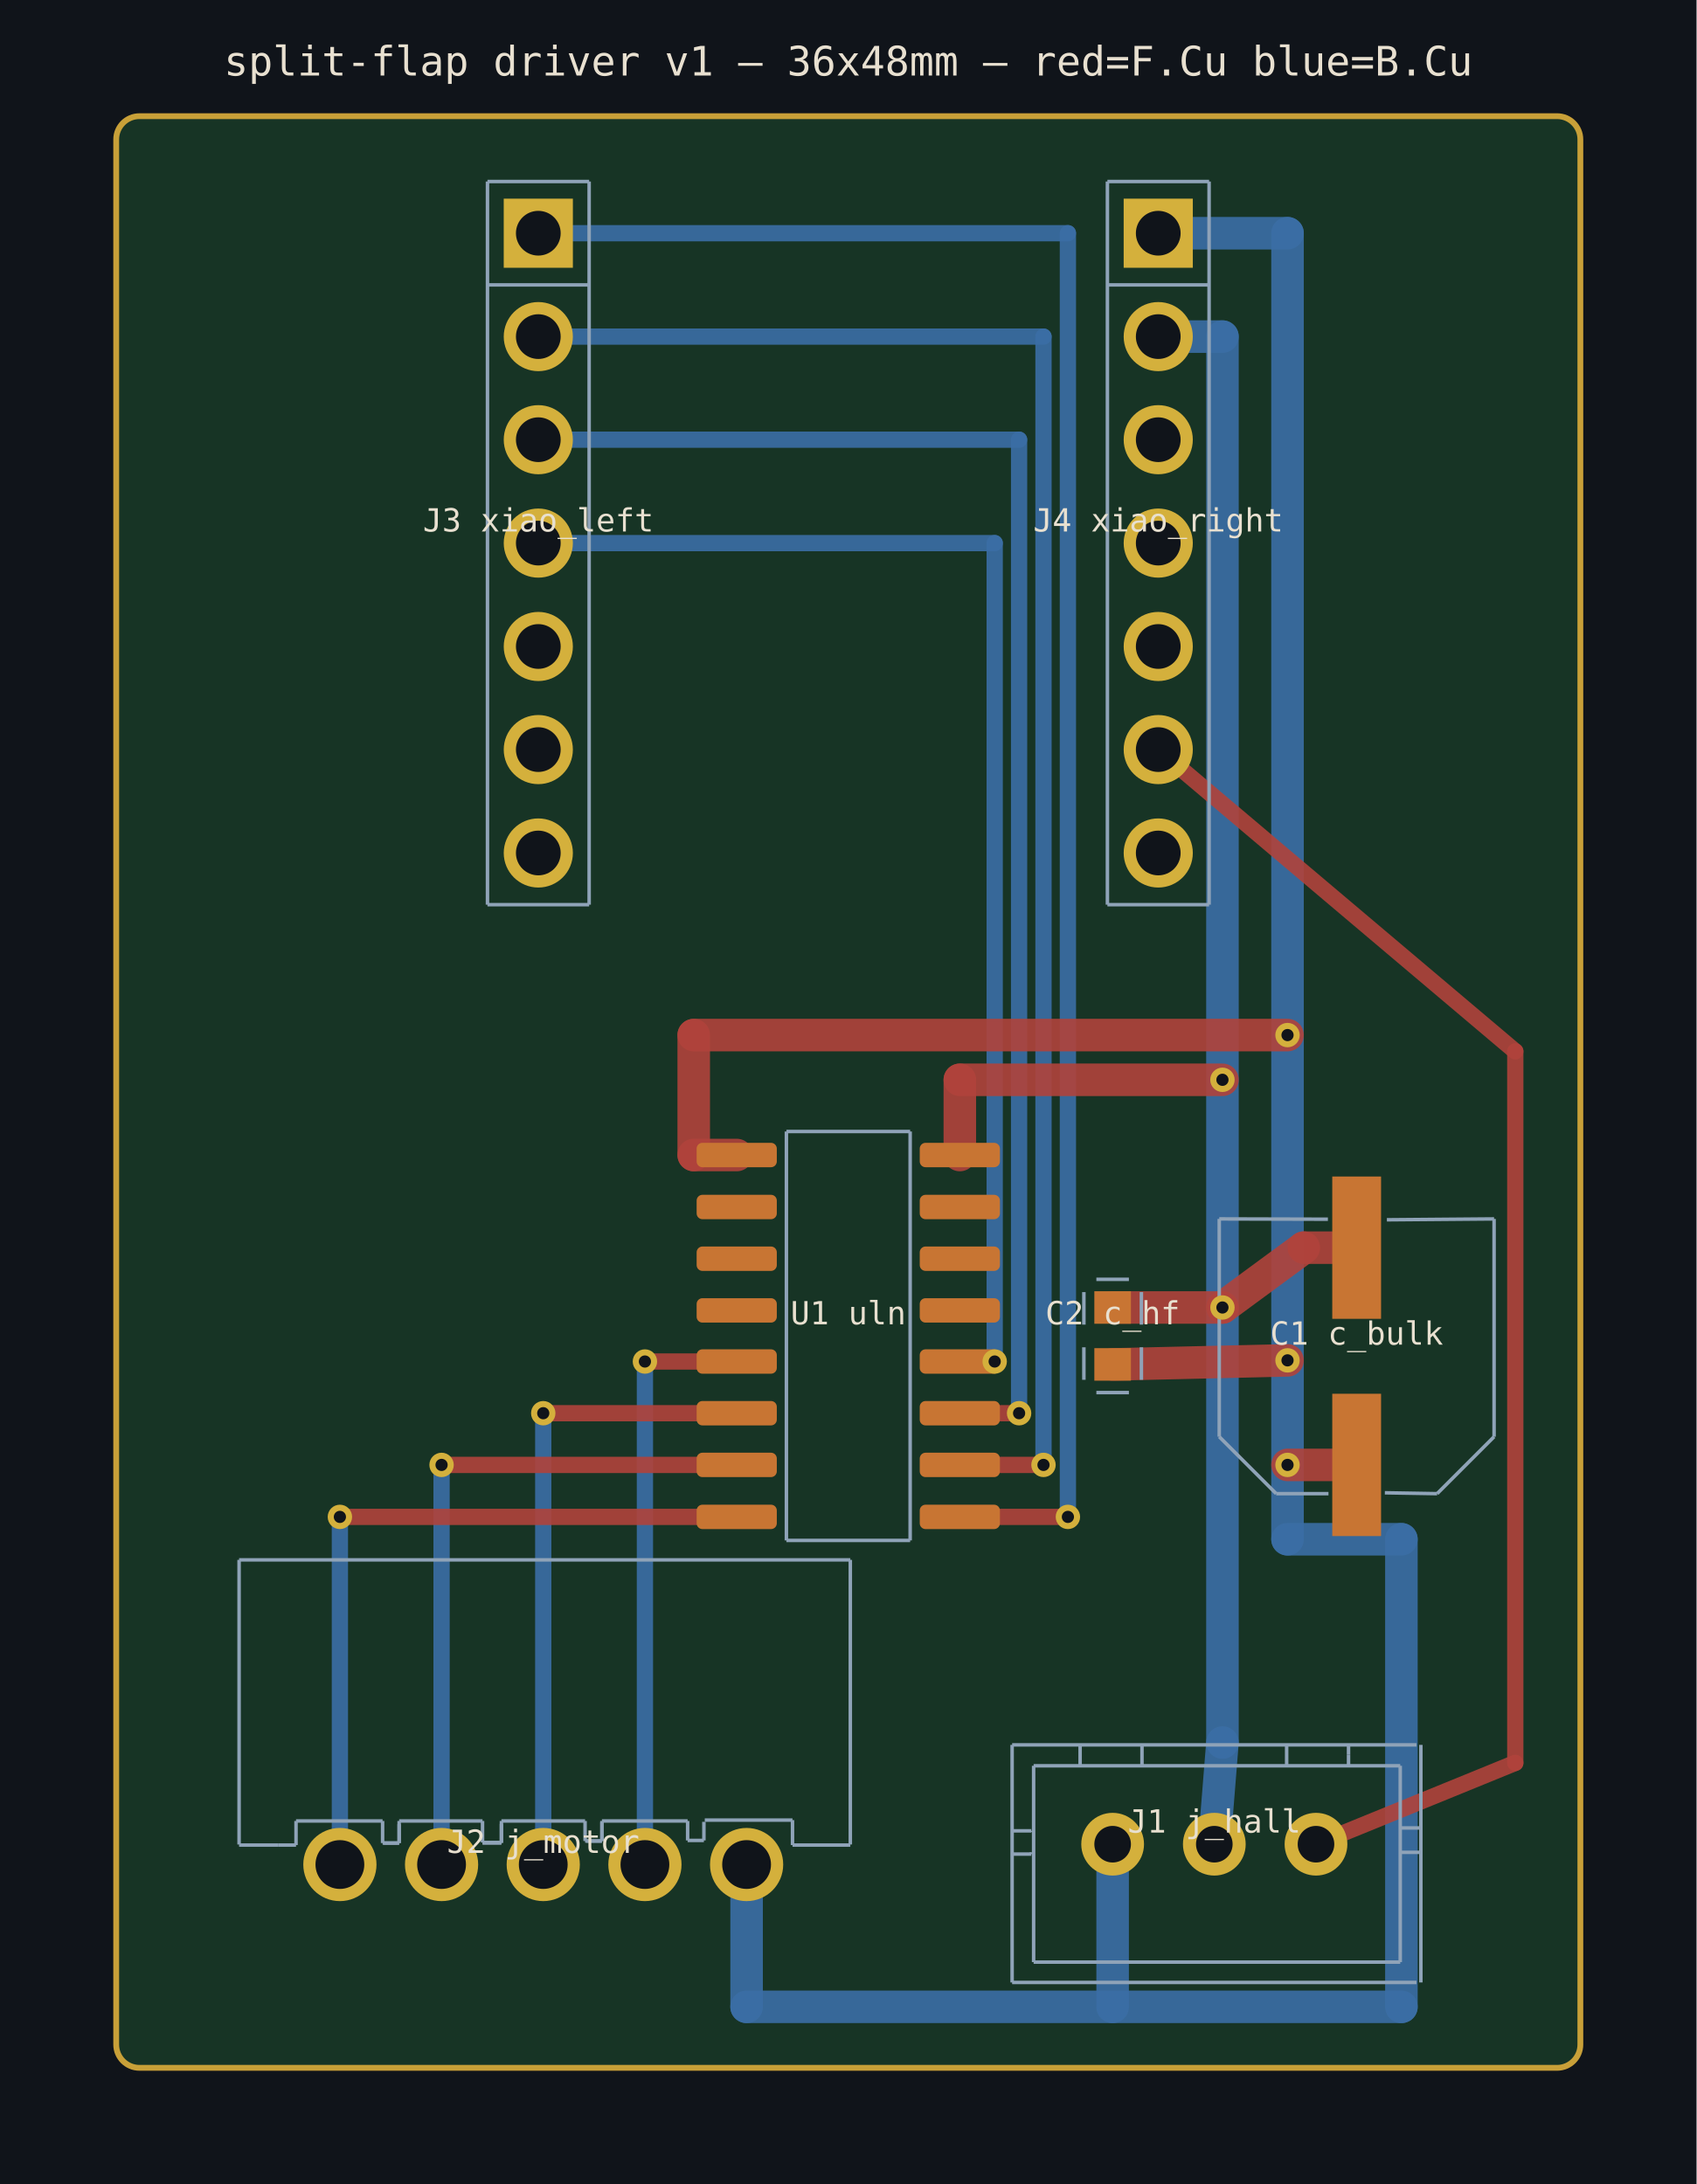
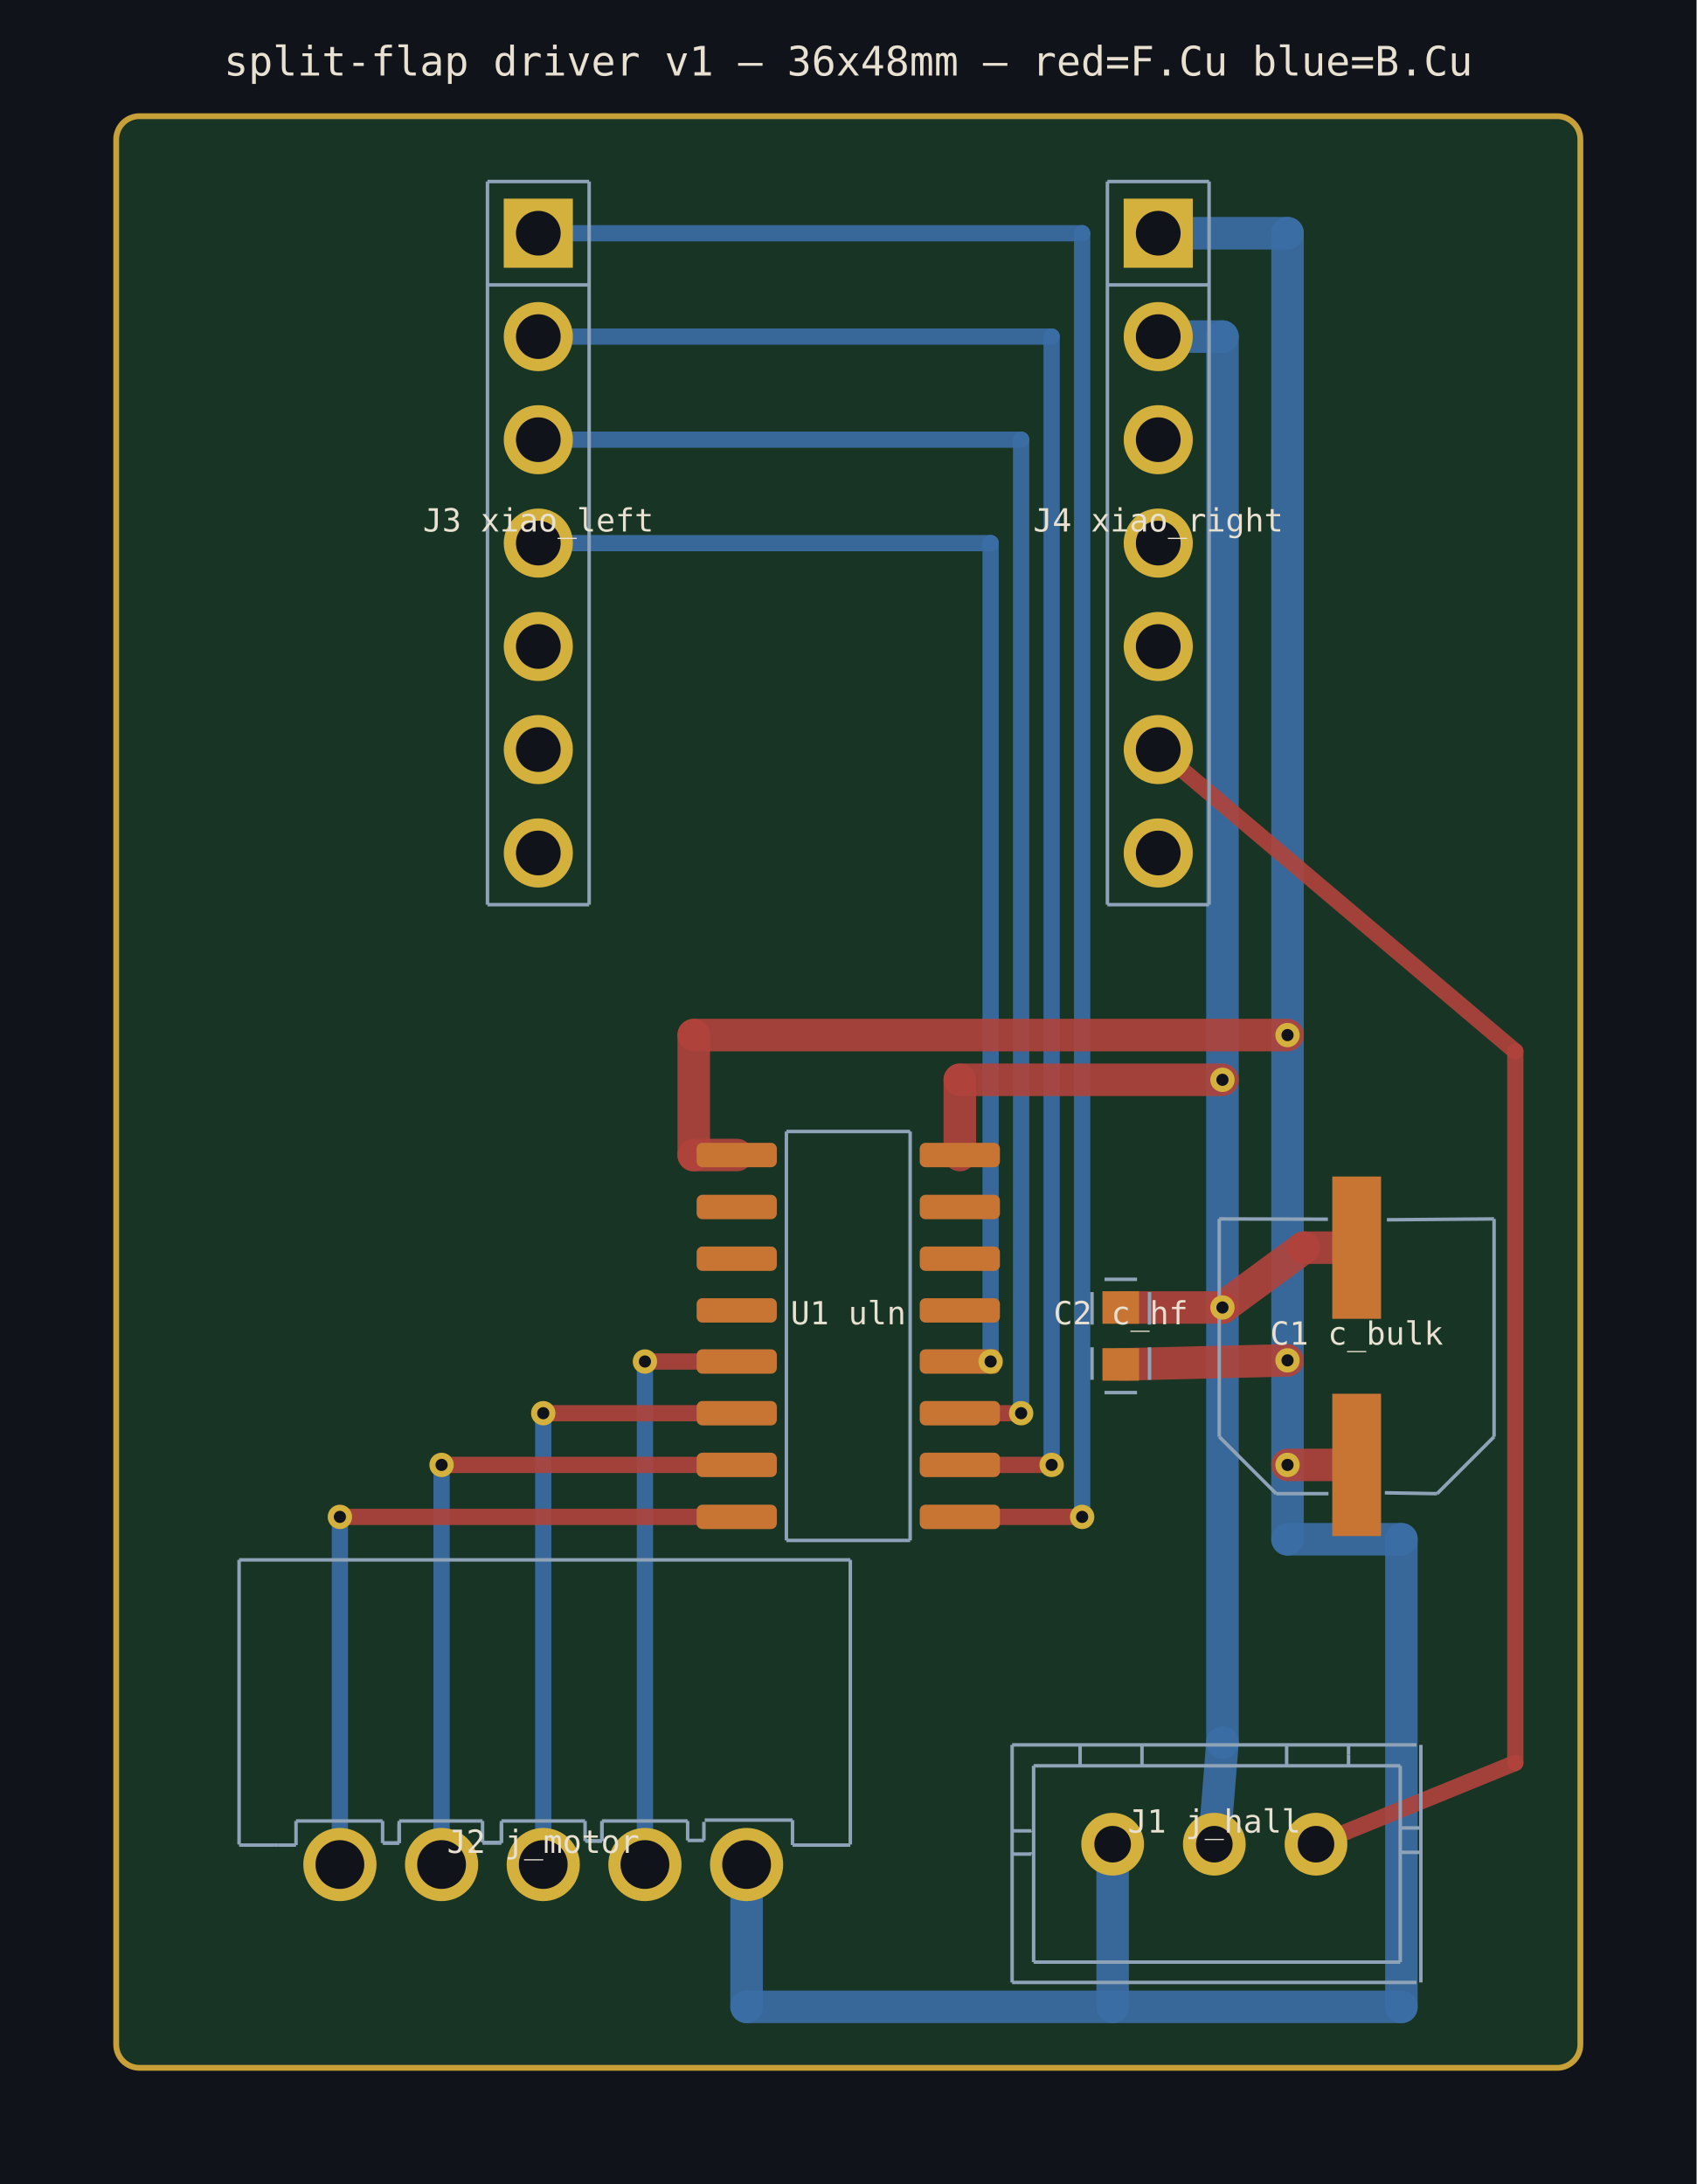
<svg xmlns="http://www.w3.org/2000/svg" viewBox="-40 -40 584.0 752.0" font-family="monospace">
  <rect x="-40" y="-40" width="584.0" height="752.0" fill="#10141a" />
  <rect x="0" y="0" width="504.0" height="672.0" rx="8" fill="#173425" stroke="#c8a038" stroke-width="2" />
-   <line x1="145.3" y1="40.3" x2="327.6" y2="40.3" stroke="#3b6ea5" stroke-width="5.6" stroke-linecap="round" opacity="0.9" />
-   <line x1="327.6" y1="40.3" x2="327.6" y2="482.3" stroke="#3b6ea5" stroke-width="5.6" stroke-linecap="round" opacity="0.9" />
-   <line x1="145.3" y1="75.9" x2="319.2" y2="75.9" stroke="#3b6ea5" stroke-width="5.6" stroke-linecap="round" opacity="0.9" />
-   <line x1="319.2" y1="75.9" x2="319.2" y2="464.4" stroke="#3b6ea5" stroke-width="5.6" stroke-linecap="round" opacity="0.9" />
-   <line x1="145.3" y1="111.4" x2="310.8" y2="111.4" stroke="#3b6ea5" stroke-width="5.6" stroke-linecap="round" opacity="0.9" />
-   <line x1="310.8" y1="111.4" x2="310.8" y2="446.6" stroke="#3b6ea5" stroke-width="5.6" stroke-linecap="round" opacity="0.9" />
-   <line x1="145.3" y1="147.0" x2="302.4" y2="147.0" stroke="#3b6ea5" stroke-width="5.6" stroke-linecap="round" opacity="0.9" />
-   <line x1="302.4" y1="147.0" x2="302.4" y2="428.8" stroke="#3b6ea5" stroke-width="5.6" stroke-linecap="round" opacity="0.9" />
+   <line x1="145.3" y1="40.3" x2="332.5" y2="40.3" stroke="#3b6ea5" stroke-width="5.6" stroke-linecap="round" opacity="0.9" />
+   <line x1="332.5" y1="40.3" x2="332.5" y2="482.3" stroke="#3b6ea5" stroke-width="5.6" stroke-linecap="round" opacity="0.9" />
+   <line x1="145.3" y1="75.9" x2="322.0" y2="75.9" stroke="#3b6ea5" stroke-width="5.6" stroke-linecap="round" opacity="0.9" />
+   <line x1="322.0" y1="75.9" x2="322.0" y2="464.4" stroke="#3b6ea5" stroke-width="5.6" stroke-linecap="round" opacity="0.9" />
+   <line x1="145.3" y1="111.4" x2="311.5" y2="111.4" stroke="#3b6ea5" stroke-width="5.6" stroke-linecap="round" opacity="0.9" />
+   <line x1="311.5" y1="111.4" x2="311.5" y2="446.6" stroke="#3b6ea5" stroke-width="5.6" stroke-linecap="round" opacity="0.9" />
+   <line x1="145.3" y1="147.0" x2="301.0" y2="147.0" stroke="#3b6ea5" stroke-width="5.6" stroke-linecap="round" opacity="0.9" />
+   <line x1="301.0" y1="147.0" x2="301.0" y2="428.8" stroke="#3b6ea5" stroke-width="5.6" stroke-linecap="round" opacity="0.9" />
  <line x1="77.0" y1="482.3" x2="77.0" y2="602.0" stroke="#3b6ea5" stroke-width="5.6" stroke-linecap="round" opacity="0.9" />
  <line x1="112.0" y1="464.4" x2="112.0" y2="602.0" stroke="#3b6ea5" stroke-width="5.6" stroke-linecap="round" opacity="0.9" />
  <line x1="147.0" y1="446.6" x2="147.0" y2="602.0" stroke="#3b6ea5" stroke-width="5.6" stroke-linecap="round" opacity="0.9" />
  <line x1="182.0" y1="428.8" x2="182.0" y2="602.0" stroke="#3b6ea5" stroke-width="5.6" stroke-linecap="round" opacity="0.9" />
  <line x1="358.7" y1="40.3" x2="403.2" y2="40.3" stroke="#3b6ea5" stroke-width="11.2" stroke-linecap="round" opacity="0.9" />
  <line x1="403.2" y1="40.3" x2="403.2" y2="490.0" stroke="#3b6ea5" stroke-width="11.2" stroke-linecap="round" opacity="0.9" />
  <line x1="403.2" y1="490.0" x2="442.4" y2="490.0" stroke="#3b6ea5" stroke-width="11.2" stroke-linecap="round" opacity="0.9" />
  <line x1="442.4" y1="490.0" x2="442.4" y2="651.0" stroke="#3b6ea5" stroke-width="11.2" stroke-linecap="round" opacity="0.9" />
  <line x1="442.4" y1="651.0" x2="217.0" y2="651.0" stroke="#3b6ea5" stroke-width="11.2" stroke-linecap="round" opacity="0.9" />
  <line x1="217.0" y1="651.0" x2="217.0" y2="602.0" stroke="#3b6ea5" stroke-width="11.2" stroke-linecap="round" opacity="0.9" />
  <line x1="343.0" y1="651.0" x2="343.0" y2="595.0" stroke="#3b6ea5" stroke-width="11.2" stroke-linecap="round" opacity="0.9" />
  <line x1="358.7" y1="75.9" x2="380.8" y2="75.9" stroke="#3b6ea5" stroke-width="11.2" stroke-linecap="round" opacity="0.9" />
  <line x1="380.8" y1="75.9" x2="380.8" y2="560.0" stroke="#3b6ea5" stroke-width="11.2" stroke-linecap="round" opacity="0.9" />
  <line x1="380.8" y1="560.0" x2="378.0" y2="595.0" stroke="#3b6ea5" stroke-width="11.2" stroke-linecap="round" opacity="0.9" />
-   <line x1="327.6" y1="482.3" x2="290.4" y2="482.3" stroke="#b0433b" stroke-width="5.6" stroke-linecap="round" opacity="0.9" />
-   <line x1="319.2" y1="464.4" x2="290.4" y2="464.4" stroke="#b0433b" stroke-width="5.6" stroke-linecap="round" opacity="0.9" />
-   <line x1="310.8" y1="446.6" x2="290.4" y2="446.6" stroke="#b0433b" stroke-width="5.6" stroke-linecap="round" opacity="0.9" />
-   <line x1="302.4" y1="428.8" x2="290.4" y2="428.8" stroke="#b0433b" stroke-width="5.6" stroke-linecap="round" opacity="0.9" />
+   <line x1="332.5" y1="482.3" x2="290.4" y2="482.3" stroke="#b0433b" stroke-width="5.6" stroke-linecap="round" opacity="0.9" />
+   <line x1="322.0" y1="464.4" x2="290.4" y2="464.4" stroke="#b0433b" stroke-width="5.6" stroke-linecap="round" opacity="0.9" />
+   <line x1="311.5" y1="446.6" x2="290.4" y2="446.6" stroke="#b0433b" stroke-width="5.6" stroke-linecap="round" opacity="0.9" />
+   <line x1="301.0" y1="428.8" x2="290.4" y2="428.8" stroke="#b0433b" stroke-width="5.6" stroke-linecap="round" opacity="0.9" />
  <line x1="213.6" y1="482.3" x2="77.0" y2="482.3" stroke="#b0433b" stroke-width="5.6" stroke-linecap="round" opacity="0.9" />
  <line x1="213.6" y1="464.4" x2="112.0" y2="464.4" stroke="#b0433b" stroke-width="5.6" stroke-linecap="round" opacity="0.9" />
  <line x1="213.6" y1="446.6" x2="147.0" y2="446.6" stroke="#b0433b" stroke-width="5.6" stroke-linecap="round" opacity="0.9" />
  <line x1="213.6" y1="428.8" x2="182.0" y2="428.8" stroke="#b0433b" stroke-width="5.6" stroke-linecap="round" opacity="0.9" />
  <line x1="403.2" y1="316.4" x2="198.8" y2="316.4" stroke="#b0433b" stroke-width="11.2" stroke-linecap="round" opacity="0.9" />
  <line x1="198.8" y1="316.4" x2="198.8" y2="357.7" stroke="#b0433b" stroke-width="11.2" stroke-linecap="round" opacity="0.9" />
  <line x1="198.8" y1="357.7" x2="213.6" y2="357.7" stroke="#b0433b" stroke-width="11.2" stroke-linecap="round" opacity="0.9" />
-   <line x1="403.2" y1="428.4" x2="343.0" y2="429.8" stroke="#b0433b" stroke-width="11.2" stroke-linecap="round" opacity="0.9" />
+   <line x1="403.2" y1="428.4" x2="345.8" y2="429.8" stroke="#b0433b" stroke-width="11.2" stroke-linecap="round" opacity="0.9" />
  <line x1="403.2" y1="464.4" x2="427.0" y2="464.4" stroke="#b0433b" stroke-width="11.2" stroke-linecap="round" opacity="0.9" />
  <line x1="380.8" y1="331.8" x2="290.4" y2="331.8" stroke="#b0433b" stroke-width="11.2" stroke-linecap="round" opacity="0.9" />
  <line x1="290.4" y1="331.8" x2="290.4" y2="357.7" stroke="#b0433b" stroke-width="11.2" stroke-linecap="round" opacity="0.9" />
-   <line x1="380.8" y1="410.2" x2="343.0" y2="410.2" stroke="#b0433b" stroke-width="11.2" stroke-linecap="round" opacity="0.9" />
+   <line x1="380.8" y1="410.2" x2="345.8" y2="410.2" stroke="#b0433b" stroke-width="11.2" stroke-linecap="round" opacity="0.9" />
  <line x1="380.8" y1="410.2" x2="408.8" y2="389.6" stroke="#b0433b" stroke-width="11.2" stroke-linecap="round" opacity="0.9" />
  <line x1="408.8" y1="389.6" x2="427.0" y2="389.6" stroke="#b0433b" stroke-width="11.2" stroke-linecap="round" opacity="0.9" />
  <line x1="358.7" y1="218.1" x2="481.6" y2="322.0" stroke="#b0433b" stroke-width="5.6" stroke-linecap="round" opacity="0.9" />
  <line x1="481.6" y1="322.0" x2="481.6" y2="567.0" stroke="#b0433b" stroke-width="5.6" stroke-linecap="round" opacity="0.9" />
  <line x1="481.6" y1="567.0" x2="413.0" y2="595.0" stroke="#b0433b" stroke-width="5.6" stroke-linecap="round" opacity="0.9" />
  <line x1="162.8" y1="58.1" x2="127.8" y2="58.1" stroke="#8fa3b8" stroke-width="1.2" />
  <line x1="127.8" y1="22.5" x2="127.8" y2="271.5" stroke="#8fa3b8" stroke-width="1.2" />
  <line x1="162.8" y1="22.5" x2="127.8" y2="22.5" stroke="#8fa3b8" stroke-width="1.2" />
  <line x1="127.8" y1="271.5" x2="162.8" y2="271.5" stroke="#8fa3b8" stroke-width="1.2" />
  <line x1="162.8" y1="271.5" x2="162.8" y2="22.5" stroke="#8fa3b8" stroke-width="1.2" />
  <rect x="133.4" y="28.4" width="23.8" height="23.8" rx="0" fill="#d4b03c" />
  <circle cx="145.3" cy="40.3" r="7.7" fill="#10141a" />
  <circle cx="145.3" cy="75.9" r="11.9" fill="#d4b03c" />
  <circle cx="145.3" cy="75.9" r="7.7" fill="#10141a" />
  <circle cx="145.3" cy="111.4" r="11.9" fill="#d4b03c" />
  <circle cx="145.3" cy="111.4" r="7.7" fill="#10141a" />
  <circle cx="145.3" cy="147.0" r="11.9" fill="#d4b03c" />
  <circle cx="145.3" cy="147.0" r="7.7" fill="#10141a" />
  <circle cx="145.3" cy="182.6" r="11.9" fill="#d4b03c" />
  <circle cx="145.3" cy="182.6" r="7.7" fill="#10141a" />
  <circle cx="145.3" cy="218.1" r="11.9" fill="#d4b03c" />
  <circle cx="145.3" cy="218.1" r="7.7" fill="#10141a" />
  <circle cx="145.3" cy="253.7" r="11.9" fill="#d4b03c" />
  <circle cx="145.3" cy="253.7" r="7.7" fill="#10141a" />
  <text x="145.3" y="143.0" fill="#e8e0d0" font-size="11" text-anchor="middle">J3 xiao_left</text>
  <line x1="376.2" y1="58.1" x2="341.2" y2="58.1" stroke="#8fa3b8" stroke-width="1.2" />
  <line x1="341.2" y1="22.5" x2="341.2" y2="271.5" stroke="#8fa3b8" stroke-width="1.2" />
  <line x1="376.2" y1="22.5" x2="341.2" y2="22.5" stroke="#8fa3b8" stroke-width="1.2" />
  <line x1="341.2" y1="271.5" x2="376.2" y2="271.5" stroke="#8fa3b8" stroke-width="1.2" />
  <line x1="376.2" y1="271.5" x2="376.2" y2="22.5" stroke="#8fa3b8" stroke-width="1.2" />
  <rect x="346.8" y="28.4" width="23.8" height="23.8" rx="0" fill="#d4b03c" />
  <circle cx="358.7" cy="40.3" r="7.7" fill="#10141a" />
  <circle cx="358.7" cy="75.9" r="11.9" fill="#d4b03c" />
  <circle cx="358.7" cy="75.9" r="7.7" fill="#10141a" />
  <circle cx="358.7" cy="111.4" r="11.9" fill="#d4b03c" />
  <circle cx="358.7" cy="111.4" r="7.7" fill="#10141a" />
  <circle cx="358.7" cy="147.0" r="11.9" fill="#d4b03c" />
  <circle cx="358.7" cy="147.0" r="7.7" fill="#10141a" />
  <circle cx="358.7" cy="182.6" r="11.9" fill="#d4b03c" />
  <circle cx="358.7" cy="182.6" r="7.7" fill="#10141a" />
  <circle cx="358.7" cy="218.1" r="11.9" fill="#d4b03c" />
  <circle cx="358.7" cy="218.1" r="7.7" fill="#10141a" />
  <circle cx="358.7" cy="253.7" r="11.9" fill="#d4b03c" />
  <circle cx="358.7" cy="253.7" r="7.7" fill="#10141a" />
  <text x="358.7" y="143.0" fill="#e8e0d0" font-size="11" text-anchor="middle">J4 xiao_right</text>
  <line x1="273.3" y1="490.4" x2="230.7" y2="490.4" stroke="#8fa3b8" stroke-width="1.2" />
  <line x1="230.7" y1="490.4" x2="230.7" y2="349.6" stroke="#8fa3b8" stroke-width="1.2" />
  <line x1="230.7" y1="349.6" x2="273.3" y2="349.6" stroke="#8fa3b8" stroke-width="1.2" />
  <line x1="273.3" y1="349.6" x2="273.3" y2="490.4" stroke="#8fa3b8" stroke-width="1.2" />
  <rect x="276.6" y="478.1" width="27.6" height="8.4" rx="2" fill="#c87533" />
  <rect x="276.6" y="460.2" width="27.6" height="8.4" rx="2" fill="#c87533" />
  <rect x="276.6" y="442.4" width="27.6" height="8.4" rx="2" fill="#c87533" />
  <rect x="276.6" y="424.6" width="27.6" height="8.4" rx="2" fill="#c87533" />
  <rect x="276.6" y="407.0" width="27.6" height="8.4" rx="2" fill="#c87533" />
  <rect x="276.6" y="389.2" width="27.6" height="8.4" rx="2" fill="#c87533" />
  <rect x="276.6" y="371.4" width="27.6" height="8.4" rx="2" fill="#c87533" />
  <rect x="276.6" y="353.5" width="27.6" height="8.4" rx="2" fill="#c87533" />
  <rect x="199.8" y="478.1" width="27.6" height="8.4" rx="2" fill="#c87533" />
  <rect x="199.8" y="460.2" width="27.6" height="8.4" rx="2" fill="#c87533" />
  <rect x="199.8" y="442.4" width="27.6" height="8.4" rx="2" fill="#c87533" />
  <rect x="199.8" y="424.6" width="27.6" height="8.4" rx="2" fill="#c87533" />
  <rect x="199.8" y="407.0" width="27.6" height="8.4" rx="2" fill="#c87533" />
  <rect x="199.8" y="389.2" width="27.6" height="8.4" rx="2" fill="#c87533" />
  <rect x="199.8" y="371.4" width="27.6" height="8.4" rx="2" fill="#c87533" />
  <rect x="199.8" y="353.5" width="27.6" height="8.4" rx="2" fill="#c87533" />
  <text x="252.0" y="416.0" fill="#e8e0d0" font-size="11" text-anchor="middle">U1 uln</text>
  <line x1="202.6" y1="586.7" x2="232.8" y2="586.7" stroke="#8fa3b8" stroke-width="1.2" />
  <line x1="232.8" y1="586.7" x2="232.8" y2="595.3" stroke="#8fa3b8" stroke-width="1.2" />
  <line x1="232.8" y1="595.3" x2="252.7" y2="595.3" stroke="#8fa3b8" stroke-width="1.2" />
  <line x1="161.8" y1="593.9" x2="167.2" y2="593.9" stroke="#8fa3b8" stroke-width="1.2" />
  <line x1="167.2" y1="593.9" x2="167.2" y2="587.0" stroke="#8fa3b8" stroke-width="1.2" />
  <line x1="167.2" y1="587.0" x2="196.7" y2="587.0" stroke="#8fa3b8" stroke-width="1.2" />
  <line x1="196.7" y1="587.0" x2="196.7" y2="593.7" stroke="#8fa3b8" stroke-width="1.2" />
  <line x1="196.7" y1="593.7" x2="202.3" y2="593.7" stroke="#8fa3b8" stroke-width="1.2" />
  <line x1="202.3" y1="593.7" x2="202.3" y2="587.3" stroke="#8fa3b8" stroke-width="1.2" />
  <line x1="126.1" y1="594.6" x2="132.6" y2="594.6" stroke="#8fa3b8" stroke-width="1.2" />
  <line x1="132.6" y1="594.6" x2="132.6" y2="587.0" stroke="#8fa3b8" stroke-width="1.2" />
  <line x1="132.6" y1="587.0" x2="161.4" y2="587.0" stroke="#8fa3b8" stroke-width="1.2" />
  <line x1="161.4" y1="587.0" x2="161.4" y2="593.9" stroke="#8fa3b8" stroke-width="1.2" />
  <line x1="161.4" y1="593.9" x2="167.2" y2="593.9" stroke="#8fa3b8" stroke-width="1.2" />
  <line x1="167.2" y1="593.9" x2="167.2" y2="587.4" stroke="#8fa3b8" stroke-width="1.2" />
  <line x1="92.0" y1="594.6" x2="97.4" y2="594.6" stroke="#8fa3b8" stroke-width="1.2" />
  <line x1="97.4" y1="594.6" x2="97.4" y2="587.0" stroke="#8fa3b8" stroke-width="1.2" />
  <line x1="97.4" y1="587.0" x2="126.1" y2="587.0" stroke="#8fa3b8" stroke-width="1.2" />
  <line x1="126.1" y1="587.0" x2="126.1" y2="594.4" stroke="#8fa3b8" stroke-width="1.2" />
  <line x1="126.1" y1="594.4" x2="132.6" y2="594.4" stroke="#8fa3b8" stroke-width="1.2" />
  <line x1="132.6" y1="594.4" x2="132.6" y2="588.0" stroke="#8fa3b8" stroke-width="1.2" />
  <line x1="55.7" y1="595.3" x2="61.9" y2="595.3" stroke="#8fa3b8" stroke-width="1.2" />
  <line x1="61.9" y1="595.3" x2="61.9" y2="587.0" stroke="#8fa3b8" stroke-width="1.2" />
  <line x1="61.9" y1="587.0" x2="91.7" y2="587.0" stroke="#8fa3b8" stroke-width="1.2" />
  <line x1="91.7" y1="587.0" x2="91.7" y2="594.6" stroke="#8fa3b8" stroke-width="1.2" />
  <line x1="91.7" y1="594.6" x2="97.4" y2="594.6" stroke="#8fa3b8" stroke-width="1.2" />
  <line x1="97.4" y1="594.6" x2="97.4" y2="588.1" stroke="#8fa3b8" stroke-width="1.2" />
  <line x1="42.3" y1="595.3" x2="55.7" y2="595.3" stroke="#8fa3b8" stroke-width="1.2" />
  <line x1="252.7" y1="595.1" x2="252.7" y2="497.1" stroke="#8fa3b8" stroke-width="1.2" />
  <line x1="42.3" y1="497.1" x2="252.7" y2="497.1" stroke="#8fa3b8" stroke-width="1.2" />
  <line x1="42.3" y1="595.1" x2="42.3" y2="497.1" stroke="#8fa3b8" stroke-width="1.2" />
  <circle cx="77.0" cy="602.0" r="12.6" fill="#d4b03c" />
  <circle cx="77.0" cy="602.0" r="8.4" fill="#10141a" />
  <circle cx="112.0" cy="602.0" r="12.6" fill="#d4b03c" />
  <circle cx="112.0" cy="602.0" r="8.4" fill="#10141a" />
  <circle cx="147.0" cy="602.0" r="12.6" fill="#d4b03c" />
  <circle cx="147.0" cy="602.0" r="8.4" fill="#10141a" />
  <circle cx="182.0" cy="602.0" r="12.6" fill="#d4b03c" />
  <circle cx="182.0" cy="602.0" r="8.4" fill="#10141a" />
  <circle cx="217.0" cy="602.0" r="12.6" fill="#d4b03c" />
  <circle cx="217.0" cy="602.0" r="8.4" fill="#10141a" />
  <text x="147.0" y="598.0" fill="#e8e0d0" font-size="11" text-anchor="middle">J2 j_motor</text>
  <line x1="442.4" y1="597.8" x2="449.1" y2="597.8" stroke="#8fa3b8" stroke-width="1.2" />
  <line x1="449.1" y1="597.8" x2="449.1" y2="597.1" stroke="#8fa3b8" stroke-width="1.2" />
  <line x1="442.4" y1="589.4" x2="449.1" y2="589.4" stroke="#8fa3b8" stroke-width="1.2" />
  <line x1="449.1" y1="589.4" x2="449.1" y2="589.4" stroke="#8fa3b8" stroke-width="1.2" />
  <line x1="308.4" y1="598.4" x2="315.0" y2="598.4" stroke="#8fa3b8" stroke-width="1.2" />
  <line x1="315.0" y1="598.4" x2="315.0" y2="597.8" stroke="#8fa3b8" stroke-width="1.2" />
  <line x1="308.4" y1="590.4" x2="315.0" y2="590.4" stroke="#8fa3b8" stroke-width="1.2" />
  <line x1="315.0" y1="590.4" x2="315.0" y2="590.8" stroke="#8fa3b8" stroke-width="1.2" />
  <line x1="308.4" y1="642.6" x2="447.6" y2="642.6" stroke="#8fa3b8" stroke-width="1.2" />
  <line x1="331.8" y1="568.0" x2="331.8" y2="560.8" stroke="#8fa3b8" stroke-width="1.2" />
  <line x1="353.1" y1="568.0" x2="353.1" y2="560.8" stroke="#8fa3b8" stroke-width="1.2" />
  <line x1="424.2" y1="568.0" x2="424.2" y2="564.1" stroke="#8fa3b8" stroke-width="1.2" />
  <line x1="424.2" y1="564.1" x2="424.2" y2="560.8" stroke="#8fa3b8" stroke-width="1.2" />
  <line x1="402.9" y1="568.0" x2="402.9" y2="560.8" stroke="#8fa3b8" stroke-width="1.2" />
  <line x1="447.6" y1="560.8" x2="308.4" y2="560.8" stroke="#8fa3b8" stroke-width="1.2" />
  <line x1="449.1" y1="642.6" x2="449.1" y2="560.8" stroke="#8fa3b8" stroke-width="1.2" />
  <line x1="308.4" y1="560.8" x2="308.4" y2="642.6" stroke="#8fa3b8" stroke-width="1.2" />
  <line x1="315.8" y1="568.0" x2="442.0" y2="568.0" stroke="#8fa3b8" stroke-width="1.2" />
  <line x1="442.0" y1="568.0" x2="442.0" y2="635.6" stroke="#8fa3b8" stroke-width="1.2" />
  <line x1="442.0" y1="635.6" x2="315.8" y2="635.6" stroke="#8fa3b8" stroke-width="1.2" />
  <line x1="315.8" y1="635.6" x2="315.8" y2="568.0" stroke="#8fa3b8" stroke-width="1.2" />
  <circle cx="343.0" cy="595.0" r="10.8" fill="#d4b03c" />
  <circle cx="343.0" cy="595.0" r="6.3" fill="#10141a" />
  <circle cx="378.0" cy="595.0" r="10.8" fill="#d4b03c" />
  <circle cx="378.0" cy="595.0" r="6.3" fill="#10141a" />
  <circle cx="413.0" cy="595.0" r="10.8" fill="#d4b03c" />
  <circle cx="413.0" cy="595.0" r="6.3" fill="#10141a" />
  <text x="378.0" y="591.0" fill="#e8e0d0" font-size="11" text-anchor="middle">J1 j_hall</text>
  <line x1="437.4" y1="380.0" x2="474.3" y2="379.7" stroke="#8fa3b8" stroke-width="1.2" />
  <line x1="474.3" y1="379.7" x2="474.3" y2="454.7" stroke="#8fa3b8" stroke-width="1.2" />
  <line x1="474.3" y1="454.7" x2="454.7" y2="474.3" stroke="#8fa3b8" stroke-width="1.2" />
  <line x1="454.7" y1="474.3" x2="436.7" y2="474.0" stroke="#8fa3b8" stroke-width="1.2" />
  <line x1="417.1" y1="379.8" x2="379.7" y2="379.7" stroke="#8fa3b8" stroke-width="1.2" />
  <line x1="379.7" y1="379.7" x2="379.7" y2="454.7" stroke="#8fa3b8" stroke-width="1.2" />
  <line x1="379.7" y1="454.7" x2="399.3" y2="474.3" stroke="#8fa3b8" stroke-width="1.2" />
  <line x1="399.3" y1="474.3" x2="417.3" y2="474.3" stroke="#8fa3b8" stroke-width="1.2" />
  <rect x="418.6" y="439.9" width="16.8" height="49.0" rx="0" fill="#c87533" />
  <rect x="418.6" y="365.1" width="16.8" height="49.0" rx="0" fill="#c87533" />
  <text x="427.0" y="423.0" fill="#e8e0d0" font-size="11" text-anchor="middle">C1 c_bulk</text>
-   <line x1="352.9" y1="423.9" x2="352.9" y2="435.1" stroke="#8fa3b8" stroke-width="1.2" />
-   <line x1="352.9" y1="416.1" x2="352.9" y2="404.9" stroke="#8fa3b8" stroke-width="1.2" />
-   <line x1="333.1" y1="423.9" x2="333.1" y2="435.1" stroke="#8fa3b8" stroke-width="1.2" />
-   <line x1="333.1" y1="416.1" x2="333.1" y2="404.9" stroke="#8fa3b8" stroke-width="1.2" />
-   <line x1="348.6" y1="439.5" x2="337.4" y2="439.5" stroke="#8fa3b8" stroke-width="1.2" />
-   <line x1="337.4" y1="400.5" x2="348.6" y2="400.5" stroke="#8fa3b8" stroke-width="1.2" />
-   <rect x="336.7" y="404.6" width="12.6" height="11.2" rx="0" fill="#c87533" />
-   <rect x="336.7" y="424.2" width="12.6" height="11.2" rx="0" fill="#c87533" />
-   <text x="343.0" y="416.0" fill="#e8e0d0" font-size="11" text-anchor="middle">C2 c_hf</text>
-   <circle cx="327.6" cy="482.3" r="4.2" fill="#d4b03c" />
-   <circle cx="327.6" cy="482.3" r="2.1" fill="#10141a" />
-   <circle cx="319.2" cy="464.4" r="4.2" fill="#d4b03c" />
-   <circle cx="319.2" cy="464.4" r="2.1" fill="#10141a" />
-   <circle cx="310.8" cy="446.6" r="4.2" fill="#d4b03c" />
-   <circle cx="310.8" cy="446.6" r="2.1" fill="#10141a" />
-   <circle cx="302.4" cy="428.8" r="4.2" fill="#d4b03c" />
-   <circle cx="302.4" cy="428.8" r="2.1" fill="#10141a" />
+   <line x1="355.7" y1="423.9" x2="355.7" y2="435.1" stroke="#8fa3b8" stroke-width="1.2" />
+   <line x1="355.7" y1="416.1" x2="355.7" y2="404.9" stroke="#8fa3b8" stroke-width="1.2" />
+   <line x1="335.9" y1="423.9" x2="335.9" y2="435.1" stroke="#8fa3b8" stroke-width="1.2" />
+   <line x1="335.9" y1="416.1" x2="335.9" y2="404.9" stroke="#8fa3b8" stroke-width="1.2" />
+   <line x1="351.4" y1="439.5" x2="340.2" y2="439.5" stroke="#8fa3b8" stroke-width="1.2" />
+   <line x1="340.2" y1="400.5" x2="351.4" y2="400.5" stroke="#8fa3b8" stroke-width="1.2" />
+   <rect x="339.5" y="404.6" width="12.6" height="11.2" rx="0" fill="#c87533" />
+   <rect x="339.5" y="424.2" width="12.6" height="11.2" rx="0" fill="#c87533" />
+   <text x="345.8" y="416.0" fill="#e8e0d0" font-size="11" text-anchor="middle">C2 c_hf</text>
+   <circle cx="332.5" cy="482.3" r="4.2" fill="#d4b03c" />
+   <circle cx="332.5" cy="482.3" r="2.1" fill="#10141a" />
+   <circle cx="322.0" cy="464.4" r="4.2" fill="#d4b03c" />
+   <circle cx="322.0" cy="464.4" r="2.1" fill="#10141a" />
+   <circle cx="311.5" cy="446.6" r="4.2" fill="#d4b03c" />
+   <circle cx="311.5" cy="446.6" r="2.1" fill="#10141a" />
+   <circle cx="301.0" cy="428.8" r="4.2" fill="#d4b03c" />
+   <circle cx="301.0" cy="428.8" r="2.1" fill="#10141a" />
  <circle cx="77.0" cy="482.3" r="4.2" fill="#d4b03c" />
  <circle cx="77.0" cy="482.3" r="2.1" fill="#10141a" />
  <circle cx="112.0" cy="464.4" r="4.2" fill="#d4b03c" />
  <circle cx="112.0" cy="464.4" r="2.1" fill="#10141a" />
  <circle cx="147.0" cy="446.6" r="4.2" fill="#d4b03c" />
  <circle cx="147.0" cy="446.6" r="2.1" fill="#10141a" />
  <circle cx="182.0" cy="428.8" r="4.2" fill="#d4b03c" />
  <circle cx="182.0" cy="428.8" r="2.1" fill="#10141a" />
  <circle cx="403.2" cy="316.4" r="4.2" fill="#d4b03c" />
  <circle cx="403.2" cy="316.4" r="2.1" fill="#10141a" />
  <circle cx="403.2" cy="428.4" r="4.2" fill="#d4b03c" />
  <circle cx="403.2" cy="428.4" r="2.1" fill="#10141a" />
  <circle cx="403.2" cy="464.4" r="4.2" fill="#d4b03c" />
  <circle cx="403.2" cy="464.4" r="2.1" fill="#10141a" />
  <circle cx="380.8" cy="331.8" r="4.2" fill="#d4b03c" />
  <circle cx="380.8" cy="331.8" r="2.1" fill="#10141a" />
  <circle cx="380.8" cy="410.2" r="4.2" fill="#d4b03c" />
  <circle cx="380.8" cy="410.2" r="2.1" fill="#10141a" />
  <text x="252.0" y="-14" fill="#e8e0d0" font-size="14" text-anchor="middle">split-flap driver v1 — 36x48mm — red=F.Cu blue=B.Cu</text>
</svg>
